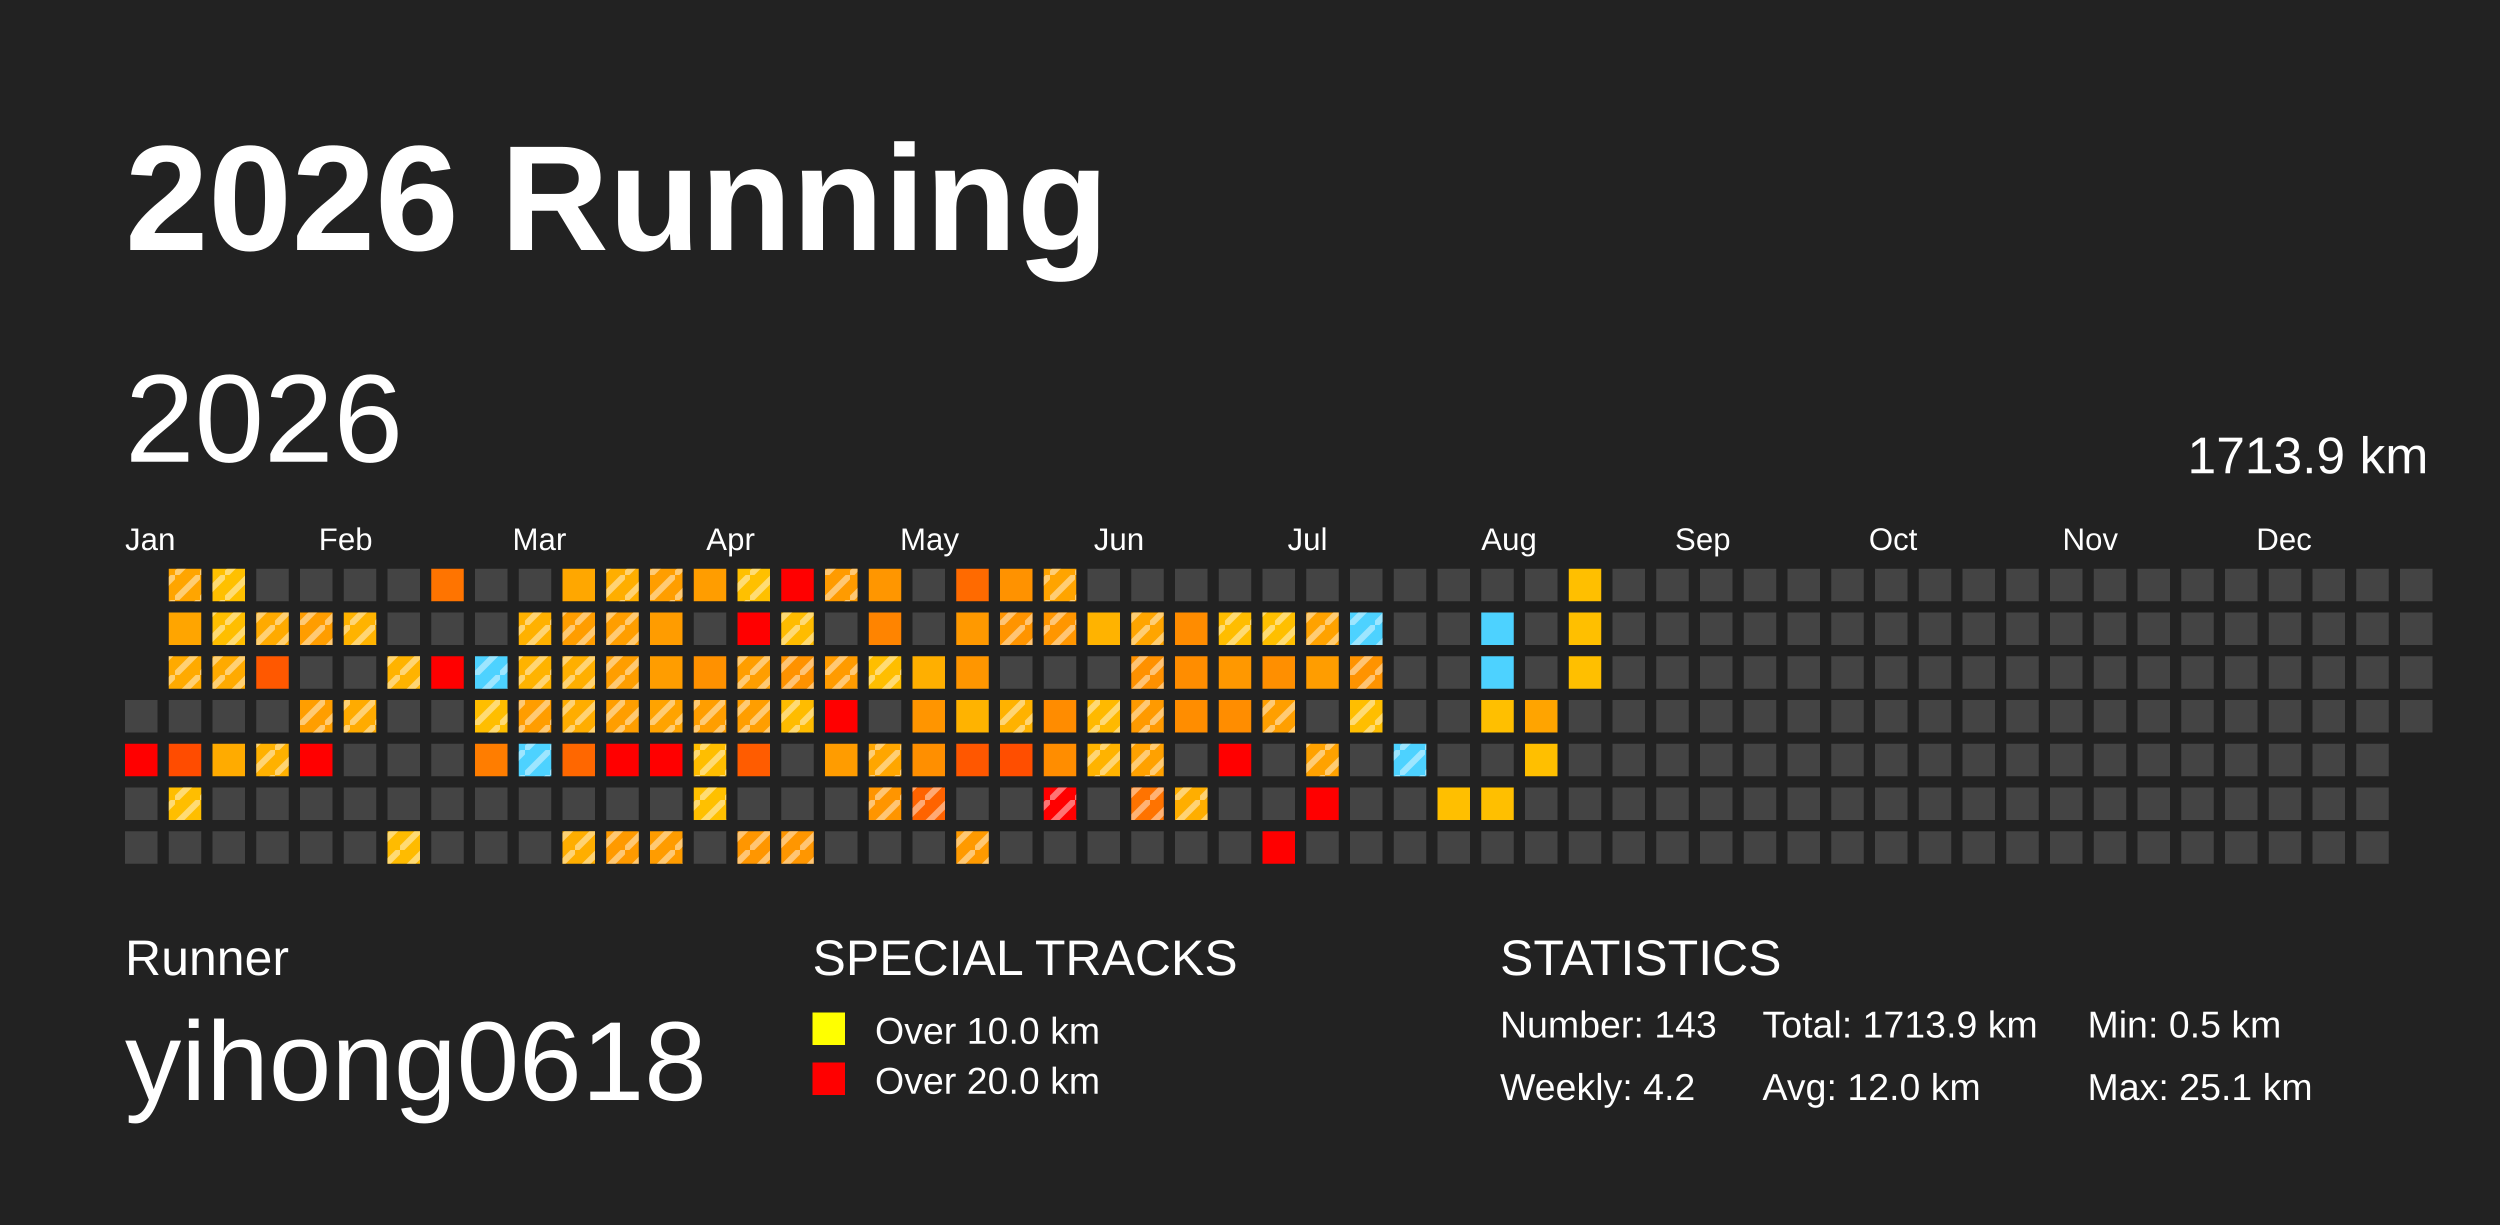
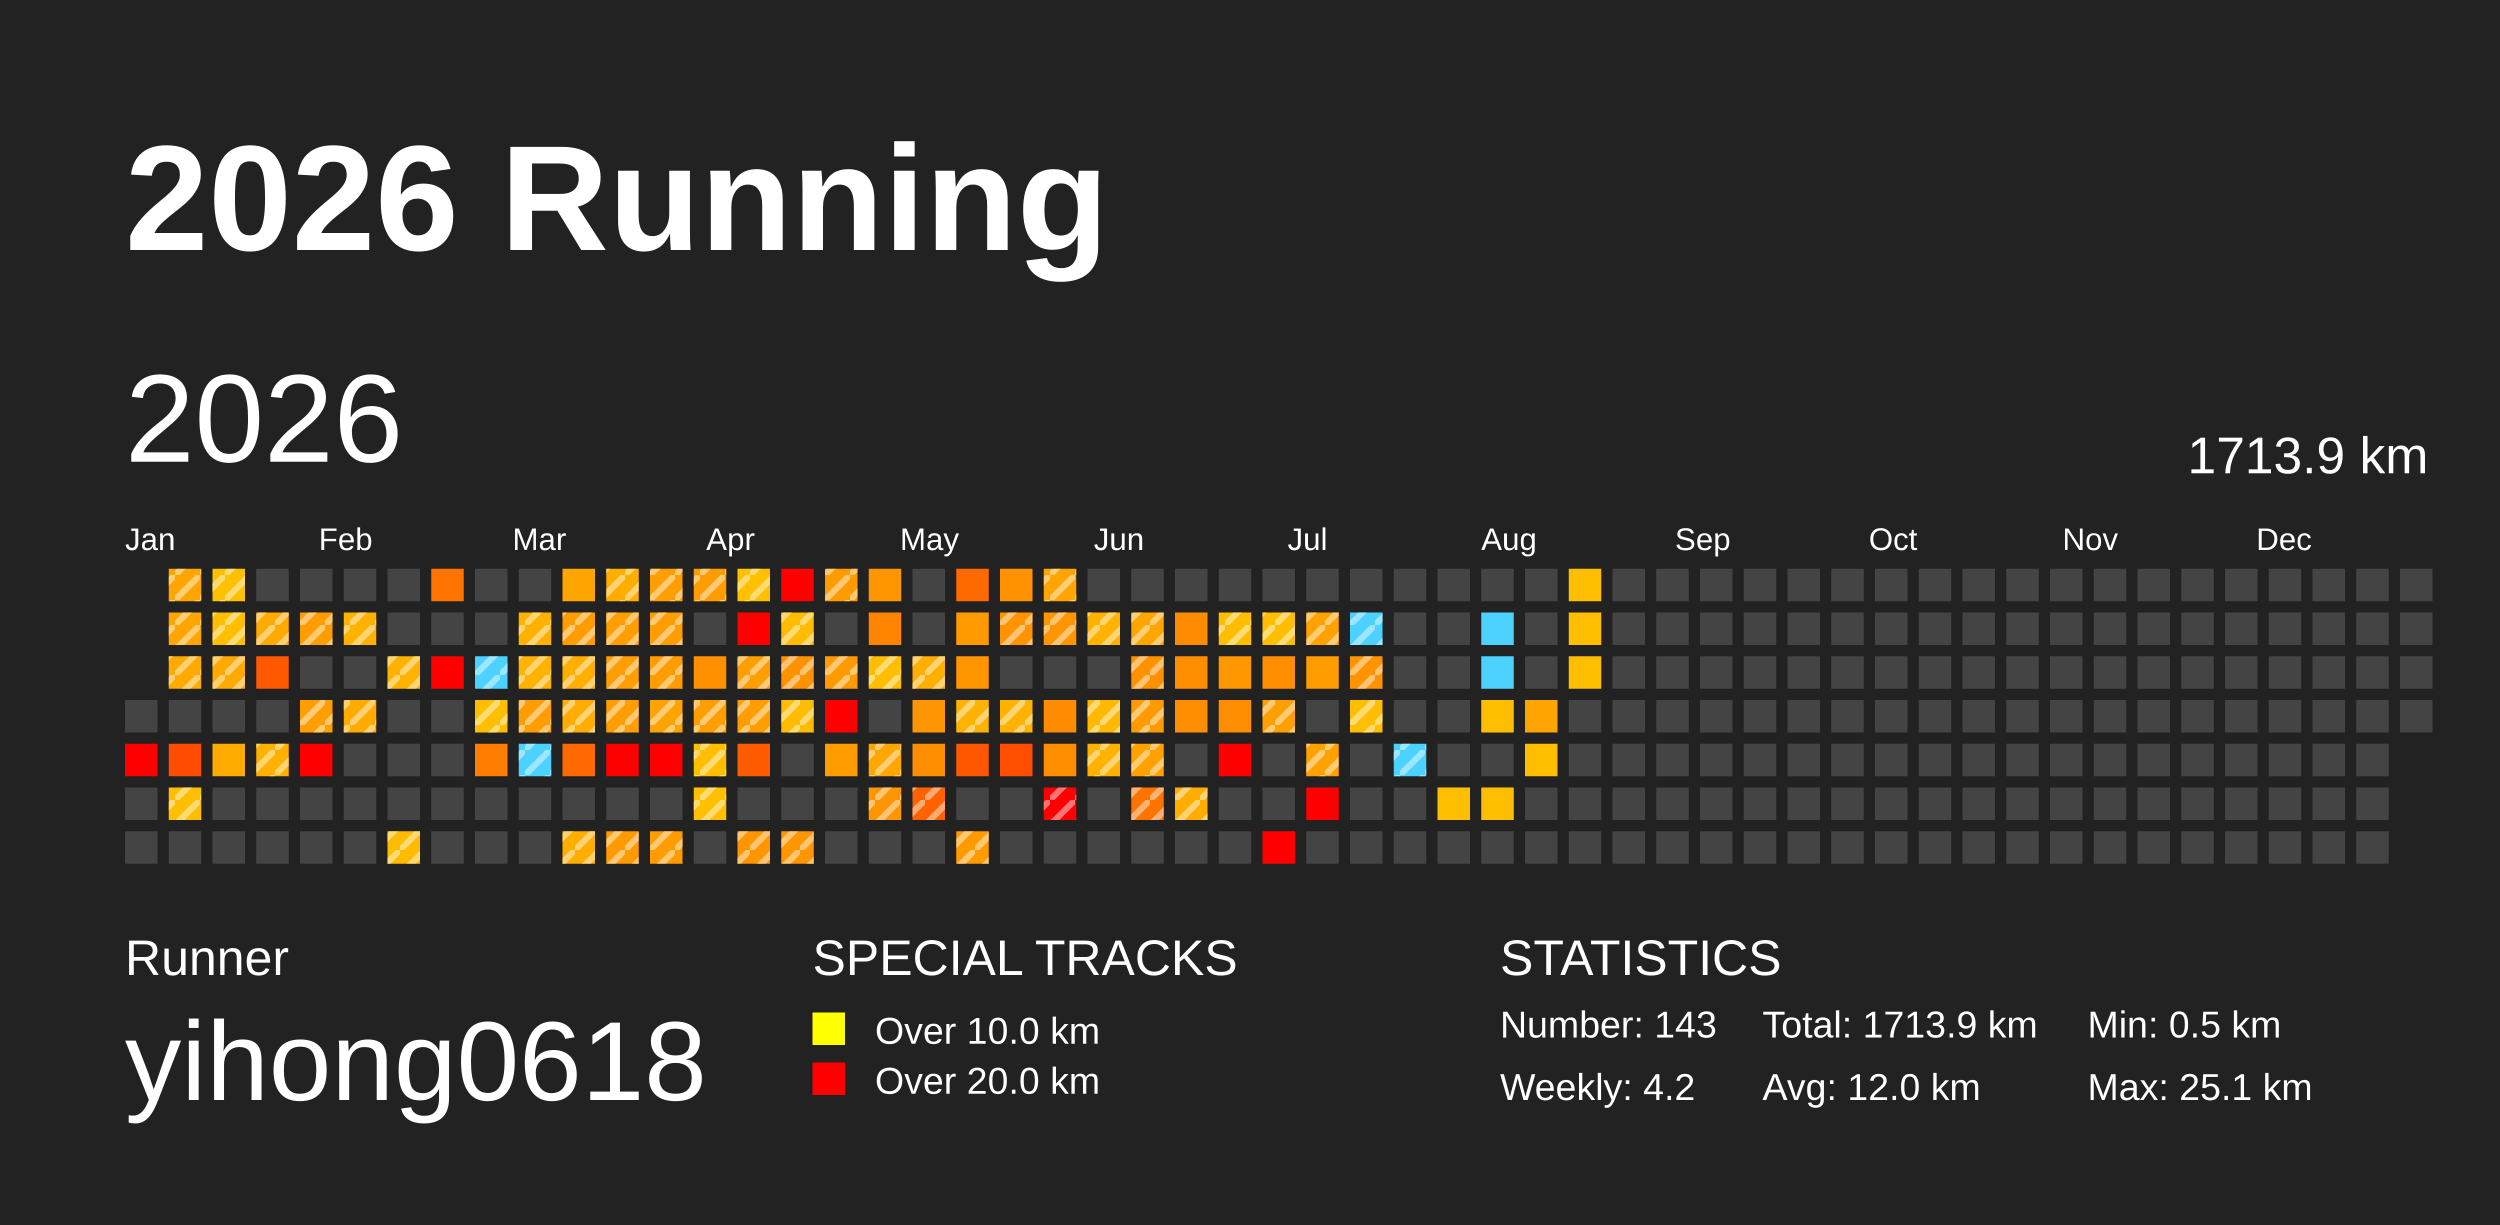
<svg xmlns="http://www.w3.org/2000/svg" baseProfile="full" height="98mm" version="1.1" viewBox="0,0,200,98" width="200mm">
  <defs>
    <pattern height="2" id="indoor-stripe" patternUnits="userSpaceOnUse" width="2">
      <line stroke="white" stroke-opacity="0.45" stroke-width="0.5" x1="0" x2="2" y1="2" y2="0" />
    </pattern>
  </defs>
  <rect fill="#222222" height="98" width="200" x="0" y="0" />
  <text fill="#FFFFFF" style="font-size:12px; font-family:Arial; font-weight:bold;" x="10" y="20">2026 Running</text>
  <text fill="#FFFFFF" style="font-size:4px; font-family:Arial" x="10" y="78">Runner</text>
  <text fill="#FFFFFF" style="font-size:9px; font-family:Arial" x="10" y="88">yihong0618</text>
  <text fill="#FFFFFF" style="font-size:4px; font-family:Arial" x="65" y="78">SPECIAL TRACKS</text>
  <rect fill="yellow" height="2.6" width="2.6" x="65" y="81" />
  <text fill="#FFFFFF" style="font-size:3px; font-family:Arial" x="70" y="83.5">Over 10.0 km</text>
  <rect fill="red" height="2.6" width="2.6" x="65" y="85" />
  <text fill="#FFFFFF" style="font-size:3px; font-family:Arial" x="70" y="87.5">Over 20.0 km</text>
  <text fill="#FFFFFF" style="font-size:4px; font-family:Arial" x="120" y="78">STATISTICS</text>
  <text fill="#FFFFFF" style="font-size:3px; font-family:Arial" x="120" y="83">Number: 143</text>
  <text fill="#FFFFFF" style="font-size:3px; font-family:Arial" x="120" y="88">Weekly: 4.2</text>
  <text fill="#FFFFFF" style="font-size:3px; font-family:Arial" x="141" y="83">Total: 1713.9 km</text>
  <text fill="#FFFFFF" style="font-size:3px; font-family:Arial" x="141" y="88">Avg: 12.0 km</text>
  <text fill="#FFFFFF" style="font-size:3px; font-family:Arial" x="167" y="83">Min: 0.5 km</text>
  <text fill="#FFFFFF" style="font-size:3px; font-family:Arial" x="167" y="88">Max: 25.1 km</text>
  <text dominant-baseline="hanging" fill="#FFFFFF" style="font-size:10.0px; font-family:Arial;" x="10" y="30">2026</text>
  <text dominant-baseline="hanging" fill="#FFFFFF" style="font-size:4.125px; font-family:Arial;" x="175" y="35">1713.9 km</text>
  <text fill="#FFFFFF" style="font-size:2.5px; font-family:Arial" x="10.0" y="44">Jan</text>
  <text fill="#FFFFFF" style="font-size:2.5px; font-family:Arial" x="25.5" y="44">Feb</text>
  <text fill="#FFFFFF" style="font-size:2.5px; font-family:Arial" x="41.0" y="44">Mar</text>
  <text fill="#FFFFFF" style="font-size:2.5px; font-family:Arial" x="56.5" y="44">Apr</text>
  <text fill="#FFFFFF" style="font-size:2.5px; font-family:Arial" x="72.0" y="44">May</text>
  <text fill="#FFFFFF" style="font-size:2.5px; font-family:Arial" x="87.5" y="44">Jun</text>
  <text fill="#FFFFFF" style="font-size:2.5px; font-family:Arial" x="103.0" y="44">Jul</text>
  <text fill="#FFFFFF" style="font-size:2.5px; font-family:Arial" x="118.5" y="44">Aug</text>
  <text fill="#FFFFFF" style="font-size:2.5px; font-family:Arial" x="134.0" y="44">Sep</text>
  <text fill="#FFFFFF" style="font-size:2.5px; font-family:Arial" x="149.5" y="44">Oct</text>
  <text fill="#FFFFFF" style="font-size:2.5px; font-family:Arial" x="165.0" y="44">Nov</text>
  <text fill="#FFFFFF" style="font-size:2.5px; font-family:Arial" x="180.5" y="44">Dec</text>
  <rect fill="#444444" height="2.6" width="2.6" x="10.0" y="56.0" />
  <rect fill="red" height="2.6" width="2.6" x="10.0" y="59.5" />
  <rect fill="#444444" height="2.6" width="2.6" x="10.0" y="63.0" />
  <rect fill="#444444" height="2.6" width="2.6" x="10.0" y="66.5" />
  <rect fill="#ffa500" height="2.6" width="2.6" x="13.5" y="45.5" />
  <rect fill="url(#indoor-stripe)" height="2.6" style="pointer-events: none;" width="2.6" x="13.5" y="45.5" />
  <rect fill="#ffa500" height="2.6" width="2.6" x="13.5" y="49.0" />
+   <rect fill="url(#indoor-stripe)" height="2.6" style="pointer-events: none;" width="2.6" x="13.5" y="49.0" />
  <rect fill="#ffaa00" height="2.6" width="2.6" x="13.5" y="52.5" />
  <rect fill="url(#indoor-stripe)" height="2.6" style="pointer-events: none;" width="2.6" x="13.5" y="52.5" />
  <rect fill="#444444" height="2.6" width="2.6" x="13.5" y="56.0" />
  <rect fill="#ff4c00" height="2.6" width="2.6" x="13.5" y="59.5" />
  <rect fill="#ffbe00" height="2.6" width="2.6" x="13.5" y="63.0" />
  <rect fill="url(#indoor-stripe)" height="2.6" style="pointer-events: none;" width="2.6" x="13.5" y="63.0" />
  <rect fill="#444444" height="2.6" width="2.6" x="13.5" y="66.5" />
  <rect fill="#ffc000" height="2.6" width="2.6" x="17.0" y="45.5" />
  <rect fill="url(#indoor-stripe)" height="2.6" style="pointer-events: none;" width="2.6" x="17.0" y="45.5" />
  <rect fill="#ffbe00" height="2.6" width="2.6" x="17.0" y="49.0" />
  <rect fill="url(#indoor-stripe)" height="2.6" style="pointer-events: none;" width="2.6" x="17.0" y="49.0" />
  <rect fill="#ffaa00" height="2.6" width="2.6" x="17.0" y="52.5" />
  <rect fill="url(#indoor-stripe)" height="2.6" style="pointer-events: none;" width="2.6" x="17.0" y="52.5" />
  <rect fill="#444444" height="2.6" width="2.6" x="17.0" y="56.0" />
  <rect fill="#ffab00" height="2.6" width="2.6" x="17.0" y="59.5" />
  <rect fill="#444444" height="2.6" width="2.6" x="17.0" y="63.0" />
  <rect fill="#444444" height="2.6" width="2.6" x="17.0" y="66.5" />
  <rect fill="#444444" height="2.6" width="2.6" x="20.5" y="45.5" />
  <rect fill="#ffaa00" height="2.6" width="2.6" x="20.5" y="49.0" />
  <rect fill="url(#indoor-stripe)" height="2.6" style="pointer-events: none;" width="2.6" x="20.5" y="49.0" />
  <rect fill="#ff5800" height="2.6" width="2.6" x="20.5" y="52.5" />
  <rect fill="#444444" height="2.6" width="2.6" x="20.5" y="56.0" />
  <rect fill="#ffb100" height="2.6" width="2.6" x="20.5" y="59.5" />
  <rect fill="url(#indoor-stripe)" height="2.6" style="pointer-events: none;" width="2.6" x="20.5" y="59.5" />
  <rect fill="#444444" height="2.6" width="2.6" x="20.5" y="63.0" />
  <rect fill="#444444" height="2.6" width="2.6" x="20.5" y="66.5" />
  <rect fill="#444444" height="2.6" width="2.6" x="24.0" y="45.5" />
  <rect fill="#ff9d00" height="2.6" width="2.6" x="24.0" y="49.0" />
  <rect fill="url(#indoor-stripe)" height="2.6" style="pointer-events: none;" width="2.6" x="24.0" y="49.0" />
  <rect fill="#444444" height="2.6" width="2.6" x="24.0" y="52.5" />
  <rect fill="#ff9e00" height="2.6" width="2.6" x="24.0" y="56.0" />
  <rect fill="url(#indoor-stripe)" height="2.6" style="pointer-events: none;" width="2.6" x="24.0" y="56.0" />
  <rect fill="red" height="2.6" width="2.6" x="24.0" y="59.5" />
  <rect fill="#444444" height="2.6" width="2.6" x="24.0" y="63.0" />
  <rect fill="#444444" height="2.6" width="2.6" x="24.0" y="66.5" />
  <rect fill="#444444" height="2.6" width="2.6" x="27.5" y="45.5" />
  <rect fill="#ffb300" height="2.6" width="2.6" x="27.5" y="49.0" />
  <rect fill="url(#indoor-stripe)" height="2.6" style="pointer-events: none;" width="2.6" x="27.5" y="49.0" />
  <rect fill="#444444" height="2.6" width="2.6" x="27.5" y="52.5" />
  <rect fill="#ffab00" height="2.6" width="2.6" x="27.5" y="56.0" />
  <rect fill="url(#indoor-stripe)" height="2.6" style="pointer-events: none;" width="2.6" x="27.5" y="56.0" />
  <rect fill="#444444" height="2.6" width="2.6" x="27.5" y="59.5" />
  <rect fill="#444444" height="2.6" width="2.6" x="27.5" y="63.0" />
  <rect fill="#444444" height="2.6" width="2.6" x="27.5" y="66.5" />
  <rect fill="#444444" height="2.6" width="2.6" x="31.0" y="45.5" />
  <rect fill="#444444" height="2.6" width="2.6" x="31.0" y="49.0" />
  <rect fill="#ffb300" height="2.6" width="2.6" x="31.0" y="52.5" />
  <rect fill="url(#indoor-stripe)" height="2.6" style="pointer-events: none;" width="2.6" x="31.0" y="52.5" />
  <rect fill="#444444" height="2.6" width="2.6" x="31.0" y="56.0" />
  <rect fill="#444444" height="2.6" width="2.6" x="31.0" y="59.5" />
  <rect fill="#444444" height="2.6" width="2.6" x="31.0" y="63.0" />
  <rect fill="#ffbb00" height="2.6" width="2.6" x="31.0" y="66.5" />
  <rect fill="url(#indoor-stripe)" height="2.6" style="pointer-events: none;" width="2.6" x="31.0" y="66.5" />
  <rect fill="#ff7400" height="2.6" width="2.6" x="34.5" y="45.5" />
  <rect fill="#444444" height="2.6" width="2.6" x="34.5" y="49.0" />
  <rect fill="red" height="2.6" width="2.6" x="34.5" y="52.5" />
  <rect fill="#444444" height="2.6" width="2.6" x="34.5" y="56.0" />
  <rect fill="#444444" height="2.6" width="2.6" x="34.5" y="59.5" />
  <rect fill="#444444" height="2.6" width="2.6" x="34.5" y="63.0" />
  <rect fill="#444444" height="2.6" width="2.6" x="34.5" y="66.5" />
  <rect fill="#444444" height="2.6" width="2.6" x="38.0" y="45.5" />
  <rect fill="#444444" height="2.6" width="2.6" x="38.0" y="49.0" />
  <rect fill="#4dd2ff" height="2.6" width="2.6" x="38.0" y="52.5" />
  <rect fill="url(#indoor-stripe)" height="2.6" style="pointer-events: none;" width="2.6" x="38.0" y="52.5" />
  <rect fill="#ffbe00" height="2.6" width="2.6" x="38.0" y="56.0" />
  <rect fill="url(#indoor-stripe)" height="2.6" style="pointer-events: none;" width="2.6" x="38.0" y="56.0" />
  <rect fill="#ff7d00" height="2.6" width="2.6" x="38.0" y="59.5" />
  <rect fill="#444444" height="2.6" width="2.6" x="38.0" y="63.0" />
  <rect fill="#444444" height="2.6" width="2.6" x="38.0" y="66.5" />
  <rect fill="#444444" height="2.6" width="2.6" x="41.5" y="45.5" />
  <rect fill="#ffb100" height="2.6" width="2.6" x="41.5" y="49.0" />
  <rect fill="url(#indoor-stripe)" height="2.6" style="pointer-events: none;" width="2.6" x="41.5" y="49.0" />
  <rect fill="#ffb300" height="2.6" width="2.6" x="41.5" y="52.5" />
  <rect fill="url(#indoor-stripe)" height="2.6" style="pointer-events: none;" width="2.6" x="41.5" y="52.5" />
  <rect fill="#ff9d00" height="2.6" width="2.6" x="41.5" y="56.0" />
  <rect fill="url(#indoor-stripe)" height="2.6" style="pointer-events: none;" width="2.6" x="41.5" y="56.0" />
  <rect fill="#4dd2ff" height="2.6" width="2.6" x="41.5" y="59.5" />
  <rect fill="url(#indoor-stripe)" height="2.6" style="pointer-events: none;" width="2.6" x="41.5" y="59.5" />
  <rect fill="#444444" height="2.6" width="2.6" x="41.5" y="63.0" />
  <rect fill="#444444" height="2.6" width="2.6" x="41.5" y="66.5" />
  <rect fill="#ffa700" height="2.6" width="2.6" x="45.0" y="45.5" />
  <rect fill="#ff9d00" height="2.6" width="2.6" x="45.0" y="49.0" />
  <rect fill="url(#indoor-stripe)" height="2.6" style="pointer-events: none;" width="2.6" x="45.0" y="49.0" />
  <rect fill="#ffaf00" height="2.6" width="2.6" x="45.0" y="52.5" />
  <rect fill="url(#indoor-stripe)" height="2.6" style="pointer-events: none;" width="2.6" x="45.0" y="52.5" />
  <rect fill="#ffad00" height="2.6" width="2.6" x="45.0" y="56.0" />
  <rect fill="url(#indoor-stripe)" height="2.6" style="pointer-events: none;" width="2.6" x="45.0" y="56.0" />
  <rect fill="#ff6700" height="2.6" width="2.6" x="45.0" y="59.5" />
  <rect fill="#444444" height="2.6" width="2.6" x="45.0" y="63.0" />
  <rect fill="#ffae00" height="2.6" width="2.6" x="45.0" y="66.5" />
  <rect fill="url(#indoor-stripe)" height="2.6" style="pointer-events: none;" width="2.6" x="45.0" y="66.5" />
  <rect fill="#ffae00" height="2.6" width="2.6" x="48.5" y="45.5" />
  <rect fill="url(#indoor-stripe)" height="2.6" style="pointer-events: none;" width="2.6" x="48.5" y="45.5" />
  <rect fill="#ff9e00" height="2.6" width="2.6" x="48.5" y="49.0" />
  <rect fill="url(#indoor-stripe)" height="2.6" style="pointer-events: none;" width="2.6" x="48.5" y="49.0" />
  <rect fill="#ff9e00" height="2.6" width="2.6" x="48.5" y="52.5" />
  <rect fill="url(#indoor-stripe)" height="2.6" style="pointer-events: none;" width="2.6" x="48.5" y="52.5" />
  <rect fill="#ff9e00" height="2.6" width="2.6" x="48.5" y="56.0" />
  <rect fill="url(#indoor-stripe)" height="2.6" style="pointer-events: none;" width="2.6" x="48.5" y="56.0" />
  <rect fill="red" height="2.6" width="2.6" x="48.5" y="59.5" />
  <rect fill="#444444" height="2.6" width="2.6" x="48.5" y="63.0" />
  <rect fill="#ff9a00" height="2.6" width="2.6" x="48.5" y="66.5" />
  <rect fill="url(#indoor-stripe)" height="2.6" style="pointer-events: none;" width="2.6" x="48.5" y="66.5" />
  <rect fill="#ff9e00" height="2.6" width="2.6" x="52.0" y="45.5" />
  <rect fill="url(#indoor-stripe)" height="2.6" style="pointer-events: none;" width="2.6" x="52.0" y="45.5" />
  <rect fill="#ff9c00" height="2.6" width="2.6" x="52.0" y="49.0" />
+   <rect fill="url(#indoor-stripe)" height="2.6" style="pointer-events: none;" width="2.6" x="52.0" y="49.0" />
  <rect fill="#ff9d00" height="2.6" width="2.6" x="52.0" y="52.5" />
+   <rect fill="url(#indoor-stripe)" height="2.6" style="pointer-events: none;" width="2.6" x="52.0" y="52.5" />
  <rect fill="#ffa300" height="2.6" width="2.6" x="52.0" y="56.0" />
  <rect fill="url(#indoor-stripe)" height="2.6" style="pointer-events: none;" width="2.6" x="52.0" y="56.0" />
  <rect fill="red" height="2.6" width="2.6" x="52.0" y="59.5" />
  <rect fill="#444444" height="2.6" width="2.6" x="52.0" y="63.0" />
  <rect fill="#ff9c00" height="2.6" width="2.6" x="52.0" y="66.5" />
  <rect fill="url(#indoor-stripe)" height="2.6" style="pointer-events: none;" width="2.6" x="52.0" y="66.5" />
  <rect fill="#ff9d00" height="2.6" width="2.6" x="55.5" y="45.5" />
+   <rect fill="url(#indoor-stripe)" height="2.6" style="pointer-events: none;" width="2.6" x="55.5" y="45.5" />
  <rect fill="#444444" height="2.6" width="2.6" x="55.5" y="49.0" />
  <rect fill="#ff9100" height="2.6" width="2.6" x="55.5" y="52.5" />
  <rect fill="#ff9e00" height="2.6" width="2.6" x="55.5" y="56.0" />
  <rect fill="url(#indoor-stripe)" height="2.6" style="pointer-events: none;" width="2.6" x="55.5" y="56.0" />
  <rect fill="#ffbe00" height="2.6" width="2.6" x="55.5" y="59.5" />
  <rect fill="url(#indoor-stripe)" height="2.6" style="pointer-events: none;" width="2.6" x="55.5" y="59.5" />
  <rect fill="#ffc000" height="2.6" width="2.6" x="55.5" y="63.0" />
  <rect fill="url(#indoor-stripe)" height="2.6" style="pointer-events: none;" width="2.6" x="55.5" y="63.0" />
  <rect fill="#444444" height="2.6" width="2.6" x="55.5" y="66.5" />
  <rect fill="#ffc000" height="2.6" width="2.6" x="59.0" y="45.5" />
  <rect fill="url(#indoor-stripe)" height="2.6" style="pointer-events: none;" width="2.6" x="59.0" y="45.5" />
  <rect fill="red" height="2.6" width="2.6" x="59.0" y="49.0" />
  <rect fill="#ff9e00" height="2.6" width="2.6" x="59.0" y="52.5" />
  <rect fill="url(#indoor-stripe)" height="2.6" style="pointer-events: none;" width="2.6" x="59.0" y="52.5" />
  <rect fill="#ff9e00" height="2.6" width="2.6" x="59.0" y="56.0" />
  <rect fill="url(#indoor-stripe)" height="2.6" style="pointer-events: none;" width="2.6" x="59.0" y="56.0" />
  <rect fill="#ff5c00" height="2.6" width="2.6" x="59.0" y="59.5" />
  <rect fill="#444444" height="2.6" width="2.6" x="59.0" y="63.0" />
  <rect fill="#ff9600" height="2.6" width="2.6" x="59.0" y="66.5" />
  <rect fill="url(#indoor-stripe)" height="2.6" style="pointer-events: none;" width="2.6" x="59.0" y="66.5" />
  <rect fill="red" height="2.6" width="2.6" x="62.5" y="45.5" />
  <rect fill="#ffbc00" height="2.6" width="2.6" x="62.5" y="49.0" />
  <rect fill="url(#indoor-stripe)" height="2.6" style="pointer-events: none;" width="2.6" x="62.5" y="49.0" />
  <rect fill="#ff9200" height="2.6" width="2.6" x="62.5" y="52.5" />
  <rect fill="url(#indoor-stripe)" height="2.6" style="pointer-events: none;" width="2.6" x="62.5" y="52.5" />
  <rect fill="#ffbc00" height="2.6" width="2.6" x="62.5" y="56.0" />
  <rect fill="url(#indoor-stripe)" height="2.6" style="pointer-events: none;" width="2.6" x="62.5" y="56.0" />
  <rect fill="#444444" height="2.6" width="2.6" x="62.5" y="59.5" />
  <rect fill="#444444" height="2.6" width="2.6" x="62.5" y="63.0" />
  <rect fill="#ff9600" height="2.6" width="2.6" x="62.5" y="66.5" />
  <rect fill="url(#indoor-stripe)" height="2.6" style="pointer-events: none;" width="2.6" x="62.5" y="66.5" />
  <rect fill="#ff9b00" height="2.6" width="2.6" x="66.0" y="45.5" />
  <rect fill="url(#indoor-stripe)" height="2.6" style="pointer-events: none;" width="2.6" x="66.0" y="45.5" />
  <rect fill="#444444" height="2.6" width="2.6" x="66.0" y="49.0" />
  <rect fill="#ff9b00" height="2.6" width="2.6" x="66.0" y="52.5" />
  <rect fill="url(#indoor-stripe)" height="2.6" style="pointer-events: none;" width="2.6" x="66.0" y="52.5" />
  <rect fill="red" height="2.6" width="2.6" x="66.0" y="56.0" />
  <rect fill="#ff9c00" height="2.6" width="2.6" x="66.0" y="59.5" />
  <rect fill="#444444" height="2.6" width="2.6" x="66.0" y="63.0" />
  <rect fill="#444444" height="2.6" width="2.6" x="66.0" y="66.5" />
  <rect fill="#ff9600" height="2.6" width="2.6" x="69.5" y="45.5" />
  <rect fill="#ff8400" height="2.6" width="2.6" x="69.5" y="49.0" />
  <rect fill="#ffbe00" height="2.6" width="2.6" x="69.5" y="52.5" />
  <rect fill="url(#indoor-stripe)" height="2.6" style="pointer-events: none;" width="2.6" x="69.5" y="52.5" />
  <rect fill="#444444" height="2.6" width="2.6" x="69.5" y="56.0" />
  <rect fill="#ffa600" height="2.6" width="2.6" x="69.5" y="59.5" />
  <rect fill="url(#indoor-stripe)" height="2.6" style="pointer-events: none;" width="2.6" x="69.5" y="59.5" />
  <rect fill="#ff9500" height="2.6" width="2.6" x="69.5" y="63.0" />
  <rect fill="url(#indoor-stripe)" height="2.6" style="pointer-events: none;" width="2.6" x="69.5" y="63.0" />
  <rect fill="#444444" height="2.6" width="2.6" x="69.5" y="66.5" />
  <rect fill="#444444" height="2.6" width="2.6" x="73.0" y="45.5" />
  <rect fill="#444444" height="2.6" width="2.6" x="73.0" y="49.0" />
  <rect fill="#ffaf00" height="2.6" width="2.6" x="73.0" y="52.5" />
+   <rect fill="url(#indoor-stripe)" height="2.6" style="pointer-events: none;" width="2.6" x="73.0" y="52.5" />
  <rect fill="#ff9500" height="2.6" width="2.6" x="73.0" y="56.0" />
  <rect fill="#ff8f00" height="2.6" width="2.6" x="73.0" y="59.5" />
  <rect fill="#ff6300" height="2.6" width="2.6" x="73.0" y="63.0" />
  <rect fill="url(#indoor-stripe)" height="2.6" style="pointer-events: none;" width="2.6" x="73.0" y="63.0" />
  <rect fill="#444444" height="2.6" width="2.6" x="73.0" y="66.5" />
  <rect fill="#ff6a00" height="2.6" width="2.6" x="76.5" y="45.5" />
  <rect fill="#ff9900" height="2.6" width="2.6" x="76.5" y="49.0" />
  <rect fill="#ff9600" height="2.6" width="2.6" x="76.5" y="52.5" />
  <rect fill="#ffb300" height="2.6" width="2.6" x="76.5" y="56.0" />
+   <rect fill="url(#indoor-stripe)" height="2.6" style="pointer-events: none;" width="2.6" x="76.5" y="56.0" />
  <rect fill="#ff5700" height="2.6" width="2.6" x="76.5" y="59.5" />
  <rect fill="#444444" height="2.6" width="2.6" x="76.5" y="63.0" />
  <rect fill="#ff9a00" height="2.6" width="2.6" x="76.5" y="66.5" />
  <rect fill="url(#indoor-stripe)" height="2.6" style="pointer-events: none;" width="2.6" x="76.5" y="66.5" />
  <rect fill="#ff9200" height="2.6" width="2.6" x="80.0" y="45.5" />
  <rect fill="#ff9400" height="2.6" width="2.6" x="80.0" y="49.0" />
  <rect fill="url(#indoor-stripe)" height="2.6" style="pointer-events: none;" width="2.6" x="80.0" y="49.0" />
  <rect fill="#444444" height="2.6" width="2.6" x="80.0" y="52.5" />
  <rect fill="#ffb200" height="2.6" width="2.6" x="80.0" y="56.0" />
  <rect fill="url(#indoor-stripe)" height="2.6" style="pointer-events: none;" width="2.6" x="80.0" y="56.0" />
  <rect fill="#ff4e00" height="2.6" width="2.6" x="80.0" y="59.5" />
  <rect fill="#444444" height="2.6" width="2.6" x="80.0" y="63.0" />
  <rect fill="#444444" height="2.6" width="2.6" x="80.0" y="66.5" />
  <rect fill="#ffa400" height="2.6" width="2.6" x="83.5" y="45.5" />
  <rect fill="url(#indoor-stripe)" height="2.6" style="pointer-events: none;" width="2.6" x="83.5" y="45.5" />
  <rect fill="#ff9600" height="2.6" width="2.6" x="83.5" y="49.0" />
  <rect fill="url(#indoor-stripe)" height="2.6" style="pointer-events: none;" width="2.6" x="83.5" y="49.0" />
  <rect fill="#444444" height="2.6" width="2.6" x="83.5" y="52.5" />
  <rect fill="#ff8c00" height="2.6" width="2.6" x="83.5" y="56.0" />
  <rect fill="#ff8d00" height="2.6" width="2.6" x="83.5" y="59.5" />
  <rect fill="red" height="2.6" width="2.6" x="83.5" y="63.0" />
  <rect fill="url(#indoor-stripe)" height="2.6" style="pointer-events: none;" width="2.6" x="83.5" y="63.0" />
  <rect fill="#444444" height="2.6" width="2.6" x="83.5" y="66.5" />
  <rect fill="#444444" height="2.6" width="2.6" x="87.0" y="45.5" />
  <rect fill="#ffb300" height="2.6" width="2.6" x="87.0" y="49.0" />
+   <rect fill="url(#indoor-stripe)" height="2.6" style="pointer-events: none;" width="2.6" x="87.0" y="49.0" />
  <rect fill="#444444" height="2.6" width="2.6" x="87.0" y="52.5" />
  <rect fill="#ffb900" height="2.6" width="2.6" x="87.0" y="56.0" />
  <rect fill="url(#indoor-stripe)" height="2.6" style="pointer-events: none;" width="2.6" x="87.0" y="56.0" />
  <rect fill="#ffb300" height="2.6" width="2.6" x="87.0" y="59.5" />
  <rect fill="url(#indoor-stripe)" height="2.6" style="pointer-events: none;" width="2.6" x="87.0" y="59.5" />
  <rect fill="#444444" height="2.6" width="2.6" x="87.0" y="63.0" />
  <rect fill="#444444" height="2.6" width="2.6" x="87.0" y="66.5" />
  <rect fill="#444444" height="2.6" width="2.6" x="90.5" y="45.5" />
  <rect fill="#ffa500" height="2.6" width="2.6" x="90.5" y="49.0" />
  <rect fill="url(#indoor-stripe)" height="2.6" style="pointer-events: none;" width="2.6" x="90.5" y="49.0" />
  <rect fill="#ff9100" height="2.6" width="2.6" x="90.5" y="52.5" />
  <rect fill="url(#indoor-stripe)" height="2.6" style="pointer-events: none;" width="2.6" x="90.5" y="52.5" />
  <rect fill="#ff9a00" height="2.6" width="2.6" x="90.5" y="56.0" />
  <rect fill="url(#indoor-stripe)" height="2.6" style="pointer-events: none;" width="2.6" x="90.5" y="56.0" />
  <rect fill="#ffa100" height="2.6" width="2.6" x="90.5" y="59.5" />
  <rect fill="url(#indoor-stripe)" height="2.6" style="pointer-events: none;" width="2.6" x="90.5" y="59.5" />
  <rect fill="#ff7300" height="2.6" width="2.6" x="90.5" y="63.0" />
  <rect fill="url(#indoor-stripe)" height="2.6" style="pointer-events: none;" width="2.6" x="90.5" y="63.0" />
  <rect fill="#444444" height="2.6" width="2.6" x="90.5" y="66.5" />
  <rect fill="#444444" height="2.6" width="2.6" x="94.0" y="45.5" />
  <rect fill="#ff8c00" height="2.6" width="2.6" x="94.0" y="49.0" />
  <rect fill="#ff8d00" height="2.6" width="2.6" x="94.0" y="52.5" />
  <rect fill="#ff8d00" height="2.6" width="2.6" x="94.0" y="56.0" />
  <rect fill="#444444" height="2.6" width="2.6" x="94.0" y="59.5" />
  <rect fill="#ffae00" height="2.6" width="2.6" x="94.0" y="63.0" />
  <rect fill="url(#indoor-stripe)" height="2.6" style="pointer-events: none;" width="2.6" x="94.0" y="63.0" />
  <rect fill="#444444" height="2.6" width="2.6" x="94.0" y="66.5" />
  <rect fill="#444444" height="2.6" width="2.6" x="97.5" y="45.5" />
  <rect fill="#ffbd00" height="2.6" width="2.6" x="97.5" y="49.0" />
  <rect fill="url(#indoor-stripe)" height="2.6" style="pointer-events: none;" width="2.6" x="97.5" y="49.0" />
  <rect fill="#ff9800" height="2.6" width="2.6" x="97.5" y="52.5" />
  <rect fill="#ff8d00" height="2.6" width="2.6" x="97.5" y="56.0" />
  <rect fill="red" height="2.6" width="2.6" x="97.5" y="59.5" />
  <rect fill="#444444" height="2.6" width="2.6" x="97.5" y="63.0" />
  <rect fill="#444444" height="2.6" width="2.6" x="97.5" y="66.5" />
  <rect fill="#444444" height="2.6" width="2.6" x="101.0" y="45.5" />
  <rect fill="#ffbf00" height="2.6" width="2.6" x="101.0" y="49.0" />
  <rect fill="url(#indoor-stripe)" height="2.6" style="pointer-events: none;" width="2.6" x="101.0" y="49.0" />
  <rect fill="#ff8f00" height="2.6" width="2.6" x="101.0" y="52.5" />
  <rect fill="#ff9f00" height="2.6" width="2.6" x="101.0" y="56.0" />
  <rect fill="url(#indoor-stripe)" height="2.6" style="pointer-events: none;" width="2.6" x="101.0" y="56.0" />
  <rect fill="#444444" height="2.6" width="2.6" x="101.0" y="59.5" />
  <rect fill="#444444" height="2.6" width="2.6" x="101.0" y="63.0" />
  <rect fill="red" height="2.6" width="2.6" x="101.0" y="66.5" />
  <rect fill="#444444" height="2.6" width="2.6" x="104.5" y="45.5" />
  <rect fill="#ffa200" height="2.6" width="2.6" x="104.5" y="49.0" />
  <rect fill="url(#indoor-stripe)" height="2.6" style="pointer-events: none;" width="2.6" x="104.5" y="49.0" />
  <rect fill="#ff9d00" height="2.6" width="2.6" x="104.5" y="52.5" />
  <rect fill="#444444" height="2.6" width="2.6" x="104.5" y="56.0" />
  <rect fill="#ffa200" height="2.6" width="2.6" x="104.5" y="59.5" />
  <rect fill="url(#indoor-stripe)" height="2.6" style="pointer-events: none;" width="2.6" x="104.5" y="59.5" />
  <rect fill="red" height="2.6" width="2.6" x="104.5" y="63.0" />
  <rect fill="#444444" height="2.6" width="2.6" x="104.5" y="66.5" />
  <rect fill="#444444" height="2.6" width="2.6" x="108.0" y="45.5" />
  <rect fill="#4dd2ff" height="2.6" width="2.6" x="108.0" y="49.0" />
  <rect fill="url(#indoor-stripe)" height="2.6" style="pointer-events: none;" width="2.6" x="108.0" y="49.0" />
  <rect fill="#ff9300" height="2.6" width="2.6" x="108.0" y="52.5" />
  <rect fill="url(#indoor-stripe)" height="2.6" style="pointer-events: none;" width="2.6" x="108.0" y="52.5" />
  <rect fill="#ffbe00" height="2.6" width="2.6" x="108.0" y="56.0" />
  <rect fill="url(#indoor-stripe)" height="2.6" style="pointer-events: none;" width="2.6" x="108.0" y="56.0" />
  <rect fill="#444444" height="2.6" width="2.6" x="108.0" y="59.5" />
  <rect fill="#444444" height="2.6" width="2.6" x="108.0" y="63.0" />
  <rect fill="#444444" height="2.6" width="2.6" x="108.0" y="66.5" />
  <rect fill="#444444" height="2.6" width="2.6" x="111.5" y="45.5" />
  <rect fill="#444444" height="2.6" width="2.6" x="111.5" y="49.0" />
  <rect fill="#444444" height="2.6" width="2.6" x="111.5" y="52.5" />
  <rect fill="#444444" height="2.6" width="2.6" x="111.5" y="56.0" />
  <rect fill="#4dd2ff" height="2.6" width="2.6" x="111.5" y="59.5" />
  <rect fill="url(#indoor-stripe)" height="2.6" style="pointer-events: none;" width="2.6" x="111.5" y="59.5" />
  <rect fill="#444444" height="2.6" width="2.6" x="111.5" y="63.0" />
  <rect fill="#444444" height="2.6" width="2.6" x="111.5" y="66.5" />
  <rect fill="#444444" height="2.6" width="2.6" x="115.0" y="45.5" />
  <rect fill="#444444" height="2.6" width="2.6" x="115.0" y="49.0" />
  <rect fill="#444444" height="2.6" width="2.6" x="115.0" y="52.5" />
  <rect fill="#444444" height="2.6" width="2.6" x="115.0" y="56.0" />
  <rect fill="#444444" height="2.6" width="2.6" x="115.0" y="59.5" />
  <rect fill="#ffbf00" height="2.6" width="2.6" x="115.0" y="63.0" />
  <rect fill="#444444" height="2.6" width="2.6" x="115.0" y="66.5" />
  <rect fill="#444444" height="2.6" width="2.6" x="118.5" y="45.5" />
  <rect fill="#4dd2ff" height="2.6" width="2.6" x="118.5" y="49.0" />
  <rect fill="#4dd2ff" height="2.6" width="2.6" x="118.5" y="52.5" />
  <rect fill="#ffbf00" height="2.6" width="2.6" x="118.5" y="56.0" />
  <rect fill="#444444" height="2.6" width="2.6" x="118.5" y="59.5" />
  <rect fill="#ffbf00" height="2.6" width="2.6" x="118.5" y="63.0" />
  <rect fill="#444444" height="2.6" width="2.6" x="118.5" y="66.5" />
  <rect fill="#444444" height="2.6" width="2.6" x="122.0" y="45.5" />
  <rect fill="#444444" height="2.6" width="2.6" x="122.0" y="49.0" />
  <rect fill="#444444" height="2.6" width="2.6" x="122.0" y="52.5" />
  <rect fill="#ffa400" height="2.6" width="2.6" x="122.0" y="56.0" />
  <rect fill="#ffbf00" height="2.6" width="2.6" x="122.0" y="59.5" />
  <rect fill="#444444" height="2.6" width="2.6" x="122.0" y="63.0" />
  <rect fill="#444444" height="2.6" width="2.6" x="122.0" y="66.5" />
  <rect fill="#ffbf00" height="2.6" width="2.6" x="125.5" y="45.5" />
  <rect fill="#ffbf00" height="2.6" width="2.6" x="125.5" y="49.0" />
  <rect fill="#ffbf00" height="2.6" width="2.6" x="125.5" y="52.5" />
  <rect fill="#444444" height="2.6" width="2.6" x="125.5" y="56.0" />
  <rect fill="#444444" height="2.6" width="2.6" x="125.5" y="59.5" />
  <rect fill="#444444" height="2.6" width="2.6" x="125.5" y="63.0" />
  <rect fill="#444444" height="2.6" width="2.6" x="125.5" y="66.5" />
  <rect fill="#444444" height="2.6" width="2.6" x="129.0" y="45.5" />
  <rect fill="#444444" height="2.6" width="2.6" x="129.0" y="49.0" />
  <rect fill="#444444" height="2.6" width="2.6" x="129.0" y="52.5" />
  <rect fill="#444444" height="2.6" width="2.6" x="129.0" y="56.0" />
  <rect fill="#444444" height="2.6" width="2.6" x="129.0" y="59.5" />
  <rect fill="#444444" height="2.6" width="2.6" x="129.0" y="63.0" />
  <rect fill="#444444" height="2.6" width="2.6" x="129.0" y="66.5" />
  <rect fill="#444444" height="2.6" width="2.6" x="132.5" y="45.5" />
  <rect fill="#444444" height="2.6" width="2.6" x="132.5" y="49.0" />
  <rect fill="#444444" height="2.6" width="2.6" x="132.5" y="52.5" />
  <rect fill="#444444" height="2.6" width="2.6" x="132.5" y="56.0" />
  <rect fill="#444444" height="2.6" width="2.6" x="132.5" y="59.5" />
  <rect fill="#444444" height="2.6" width="2.6" x="132.5" y="63.0" />
  <rect fill="#444444" height="2.6" width="2.6" x="132.5" y="66.5" />
  <rect fill="#444444" height="2.6" width="2.6" x="136.0" y="45.5" />
  <rect fill="#444444" height="2.6" width="2.6" x="136.0" y="49.0" />
  <rect fill="#444444" height="2.6" width="2.6" x="136.0" y="52.5" />
  <rect fill="#444444" height="2.6" width="2.6" x="136.0" y="56.0" />
  <rect fill="#444444" height="2.6" width="2.6" x="136.0" y="59.5" />
  <rect fill="#444444" height="2.6" width="2.6" x="136.0" y="63.0" />
  <rect fill="#444444" height="2.6" width="2.6" x="136.0" y="66.5" />
  <rect fill="#444444" height="2.6" width="2.6" x="139.5" y="45.5" />
  <rect fill="#444444" height="2.6" width="2.6" x="139.5" y="49.0" />
  <rect fill="#444444" height="2.6" width="2.6" x="139.5" y="52.5" />
  <rect fill="#444444" height="2.6" width="2.6" x="139.5" y="56.0" />
  <rect fill="#444444" height="2.6" width="2.6" x="139.5" y="59.5" />
  <rect fill="#444444" height="2.6" width="2.6" x="139.5" y="63.0" />
  <rect fill="#444444" height="2.6" width="2.6" x="139.5" y="66.5" />
  <rect fill="#444444" height="2.6" width="2.6" x="143.0" y="45.5" />
  <rect fill="#444444" height="2.6" width="2.6" x="143.0" y="49.0" />
  <rect fill="#444444" height="2.6" width="2.6" x="143.0" y="52.5" />
  <rect fill="#444444" height="2.6" width="2.6" x="143.0" y="56.0" />
  <rect fill="#444444" height="2.6" width="2.6" x="143.0" y="59.5" />
  <rect fill="#444444" height="2.6" width="2.6" x="143.0" y="63.0" />
  <rect fill="#444444" height="2.6" width="2.6" x="143.0" y="66.5" />
  <rect fill="#444444" height="2.6" width="2.6" x="146.5" y="45.5" />
  <rect fill="#444444" height="2.6" width="2.6" x="146.5" y="49.0" />
  <rect fill="#444444" height="2.6" width="2.6" x="146.5" y="52.5" />
  <rect fill="#444444" height="2.6" width="2.6" x="146.5" y="56.0" />
  <rect fill="#444444" height="2.6" width="2.6" x="146.5" y="59.5" />
  <rect fill="#444444" height="2.6" width="2.6" x="146.5" y="63.0" />
  <rect fill="#444444" height="2.6" width="2.6" x="146.5" y="66.5" />
  <rect fill="#444444" height="2.6" width="2.6" x="150.0" y="45.5" />
  <rect fill="#444444" height="2.6" width="2.6" x="150.0" y="49.0" />
  <rect fill="#444444" height="2.6" width="2.6" x="150.0" y="52.5" />
  <rect fill="#444444" height="2.6" width="2.6" x="150.0" y="56.0" />
  <rect fill="#444444" height="2.6" width="2.6" x="150.0" y="59.5" />
  <rect fill="#444444" height="2.6" width="2.6" x="150.0" y="63.0" />
  <rect fill="#444444" height="2.6" width="2.6" x="150.0" y="66.5" />
  <rect fill="#444444" height="2.6" width="2.6" x="153.5" y="45.5" />
  <rect fill="#444444" height="2.6" width="2.6" x="153.5" y="49.0" />
  <rect fill="#444444" height="2.6" width="2.6" x="153.5" y="52.5" />
  <rect fill="#444444" height="2.6" width="2.6" x="153.5" y="56.0" />
  <rect fill="#444444" height="2.6" width="2.6" x="153.5" y="59.5" />
  <rect fill="#444444" height="2.6" width="2.6" x="153.5" y="63.0" />
  <rect fill="#444444" height="2.6" width="2.6" x="153.5" y="66.5" />
  <rect fill="#444444" height="2.6" width="2.6" x="157.0" y="45.5" />
  <rect fill="#444444" height="2.6" width="2.6" x="157.0" y="49.0" />
  <rect fill="#444444" height="2.6" width="2.6" x="157.0" y="52.5" />
  <rect fill="#444444" height="2.6" width="2.6" x="157.0" y="56.0" />
  <rect fill="#444444" height="2.6" width="2.6" x="157.0" y="59.5" />
  <rect fill="#444444" height="2.6" width="2.6" x="157.0" y="63.0" />
  <rect fill="#444444" height="2.6" width="2.6" x="157.0" y="66.5" />
  <rect fill="#444444" height="2.6" width="2.6" x="160.5" y="45.5" />
  <rect fill="#444444" height="2.6" width="2.6" x="160.5" y="49.0" />
  <rect fill="#444444" height="2.6" width="2.6" x="160.5" y="52.5" />
  <rect fill="#444444" height="2.6" width="2.6" x="160.5" y="56.0" />
  <rect fill="#444444" height="2.6" width="2.6" x="160.5" y="59.5" />
  <rect fill="#444444" height="2.6" width="2.6" x="160.5" y="63.0" />
  <rect fill="#444444" height="2.6" width="2.6" x="160.5" y="66.5" />
  <rect fill="#444444" height="2.6" width="2.6" x="164.0" y="45.5" />
  <rect fill="#444444" height="2.6" width="2.6" x="164.0" y="49.0" />
  <rect fill="#444444" height="2.6" width="2.6" x="164.0" y="52.5" />
  <rect fill="#444444" height="2.6" width="2.6" x="164.0" y="56.0" />
  <rect fill="#444444" height="2.6" width="2.6" x="164.0" y="59.5" />
  <rect fill="#444444" height="2.6" width="2.6" x="164.0" y="63.0" />
  <rect fill="#444444" height="2.6" width="2.6" x="164.0" y="66.5" />
  <rect fill="#444444" height="2.6" width="2.6" x="167.5" y="45.5" />
  <rect fill="#444444" height="2.6" width="2.6" x="167.5" y="49.0" />
  <rect fill="#444444" height="2.6" width="2.6" x="167.5" y="52.5" />
  <rect fill="#444444" height="2.6" width="2.6" x="167.5" y="56.0" />
  <rect fill="#444444" height="2.6" width="2.6" x="167.5" y="59.5" />
  <rect fill="#444444" height="2.6" width="2.6" x="167.5" y="63.0" />
  <rect fill="#444444" height="2.6" width="2.6" x="167.5" y="66.5" />
  <rect fill="#444444" height="2.6" width="2.6" x="171.0" y="45.5" />
  <rect fill="#444444" height="2.6" width="2.6" x="171.0" y="49.0" />
  <rect fill="#444444" height="2.6" width="2.6" x="171.0" y="52.5" />
  <rect fill="#444444" height="2.6" width="2.6" x="171.0" y="56.0" />
  <rect fill="#444444" height="2.6" width="2.6" x="171.0" y="59.5" />
  <rect fill="#444444" height="2.6" width="2.6" x="171.0" y="63.0" />
  <rect fill="#444444" height="2.6" width="2.6" x="171.0" y="66.5" />
  <rect fill="#444444" height="2.6" width="2.6" x="174.5" y="45.5" />
  <rect fill="#444444" height="2.6" width="2.6" x="174.5" y="49.0" />
  <rect fill="#444444" height="2.6" width="2.6" x="174.5" y="52.5" />
  <rect fill="#444444" height="2.6" width="2.6" x="174.5" y="56.0" />
  <rect fill="#444444" height="2.6" width="2.6" x="174.5" y="59.5" />
  <rect fill="#444444" height="2.6" width="2.6" x="174.5" y="63.0" />
  <rect fill="#444444" height="2.6" width="2.6" x="174.5" y="66.5" />
  <rect fill="#444444" height="2.6" width="2.6" x="178.0" y="45.5" />
  <rect fill="#444444" height="2.6" width="2.6" x="178.0" y="49.0" />
  <rect fill="#444444" height="2.6" width="2.6" x="178.0" y="52.5" />
  <rect fill="#444444" height="2.6" width="2.6" x="178.0" y="56.0" />
  <rect fill="#444444" height="2.6" width="2.6" x="178.0" y="59.5" />
  <rect fill="#444444" height="2.6" width="2.6" x="178.0" y="63.0" />
  <rect fill="#444444" height="2.6" width="2.6" x="178.0" y="66.5" />
  <rect fill="#444444" height="2.6" width="2.6" x="181.5" y="45.5" />
  <rect fill="#444444" height="2.6" width="2.6" x="181.5" y="49.0" />
  <rect fill="#444444" height="2.6" width="2.6" x="181.5" y="52.5" />
  <rect fill="#444444" height="2.6" width="2.6" x="181.5" y="56.0" />
  <rect fill="#444444" height="2.6" width="2.6" x="181.5" y="59.5" />
  <rect fill="#444444" height="2.6" width="2.6" x="181.5" y="63.0" />
  <rect fill="#444444" height="2.6" width="2.6" x="181.5" y="66.5" />
  <rect fill="#444444" height="2.6" width="2.6" x="185.0" y="45.5" />
  <rect fill="#444444" height="2.6" width="2.6" x="185.0" y="49.0" />
  <rect fill="#444444" height="2.6" width="2.6" x="185.0" y="52.5" />
  <rect fill="#444444" height="2.6" width="2.6" x="185.0" y="56.0" />
  <rect fill="#444444" height="2.6" width="2.6" x="185.0" y="59.5" />
  <rect fill="#444444" height="2.6" width="2.6" x="185.0" y="63.0" />
  <rect fill="#444444" height="2.6" width="2.6" x="185.0" y="66.5" />
  <rect fill="#444444" height="2.6" width="2.6" x="188.5" y="45.5" />
  <rect fill="#444444" height="2.6" width="2.6" x="188.5" y="49.0" />
  <rect fill="#444444" height="2.6" width="2.6" x="188.5" y="52.5" />
  <rect fill="#444444" height="2.6" width="2.6" x="188.5" y="56.0" />
  <rect fill="#444444" height="2.6" width="2.6" x="188.5" y="59.5" />
  <rect fill="#444444" height="2.6" width="2.6" x="188.5" y="63.0" />
  <rect fill="#444444" height="2.6" width="2.6" x="188.5" y="66.5" />
  <rect fill="#444444" height="2.6" width="2.6" x="192.0" y="45.5" />
  <rect fill="#444444" height="2.6" width="2.6" x="192.0" y="49.0" />
  <rect fill="#444444" height="2.6" width="2.6" x="192.0" y="52.5" />
  <rect fill="#444444" height="2.6" width="2.6" x="192.0" y="56.0" />
</svg>
